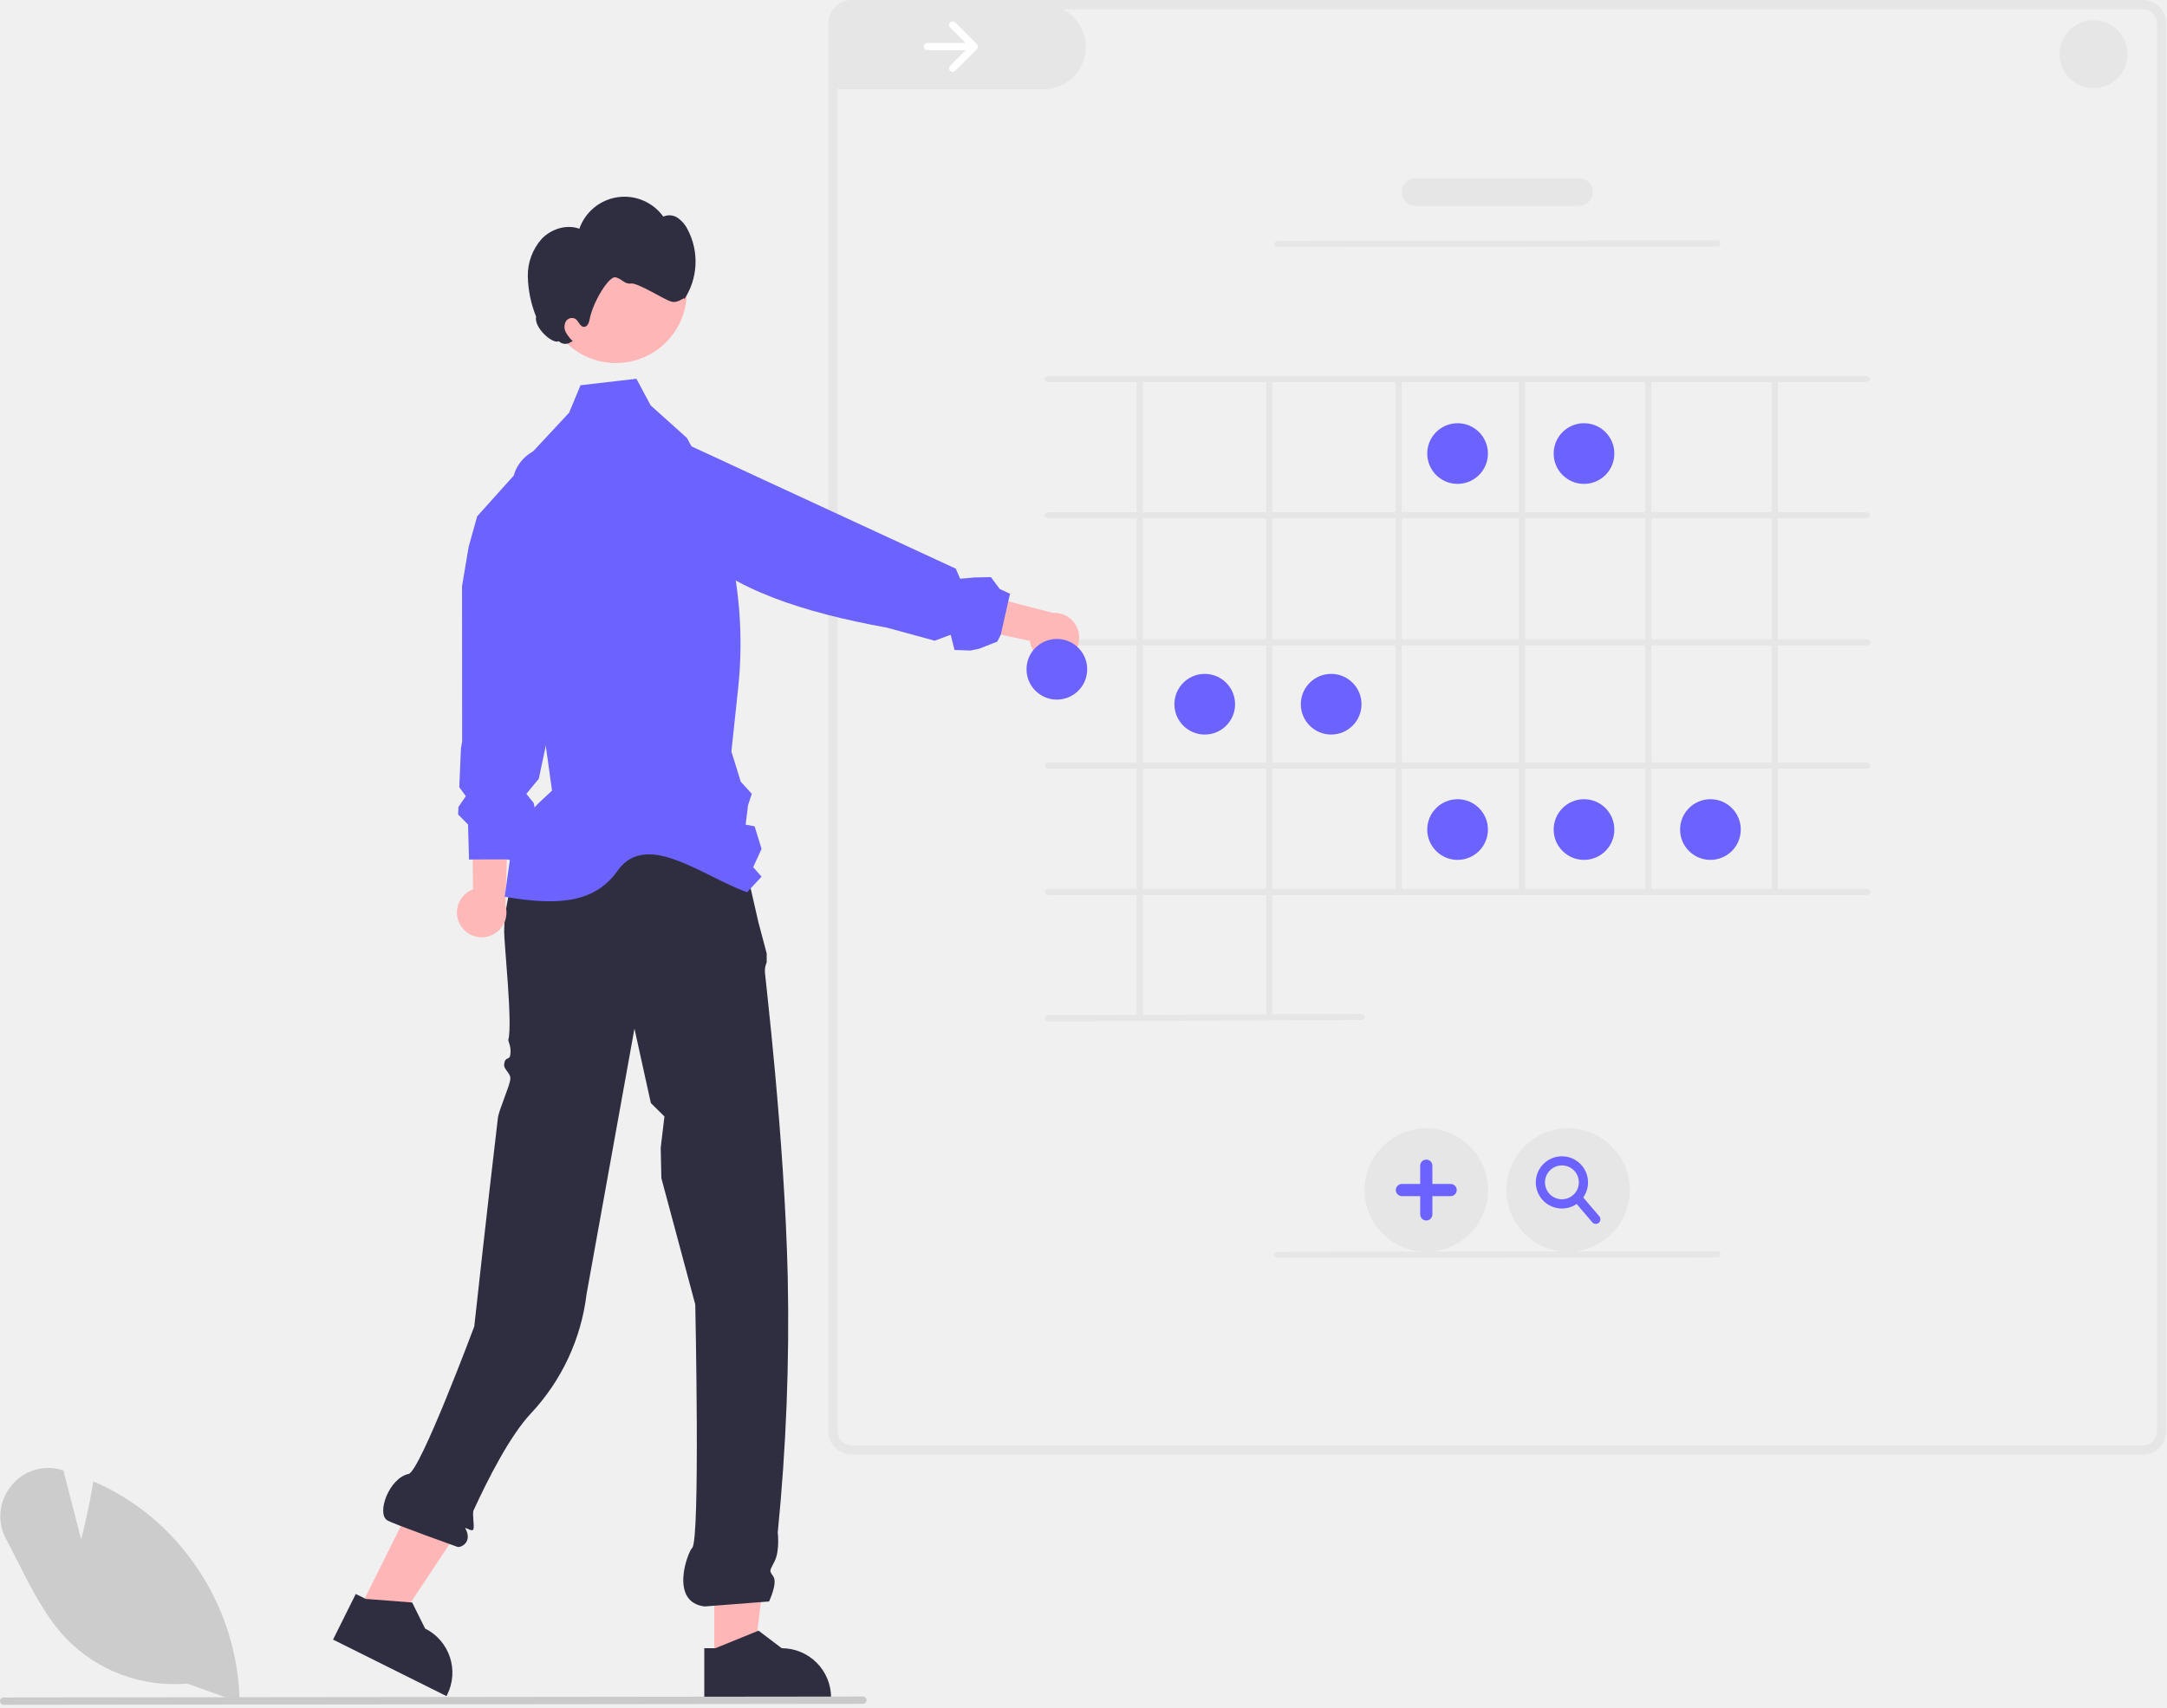
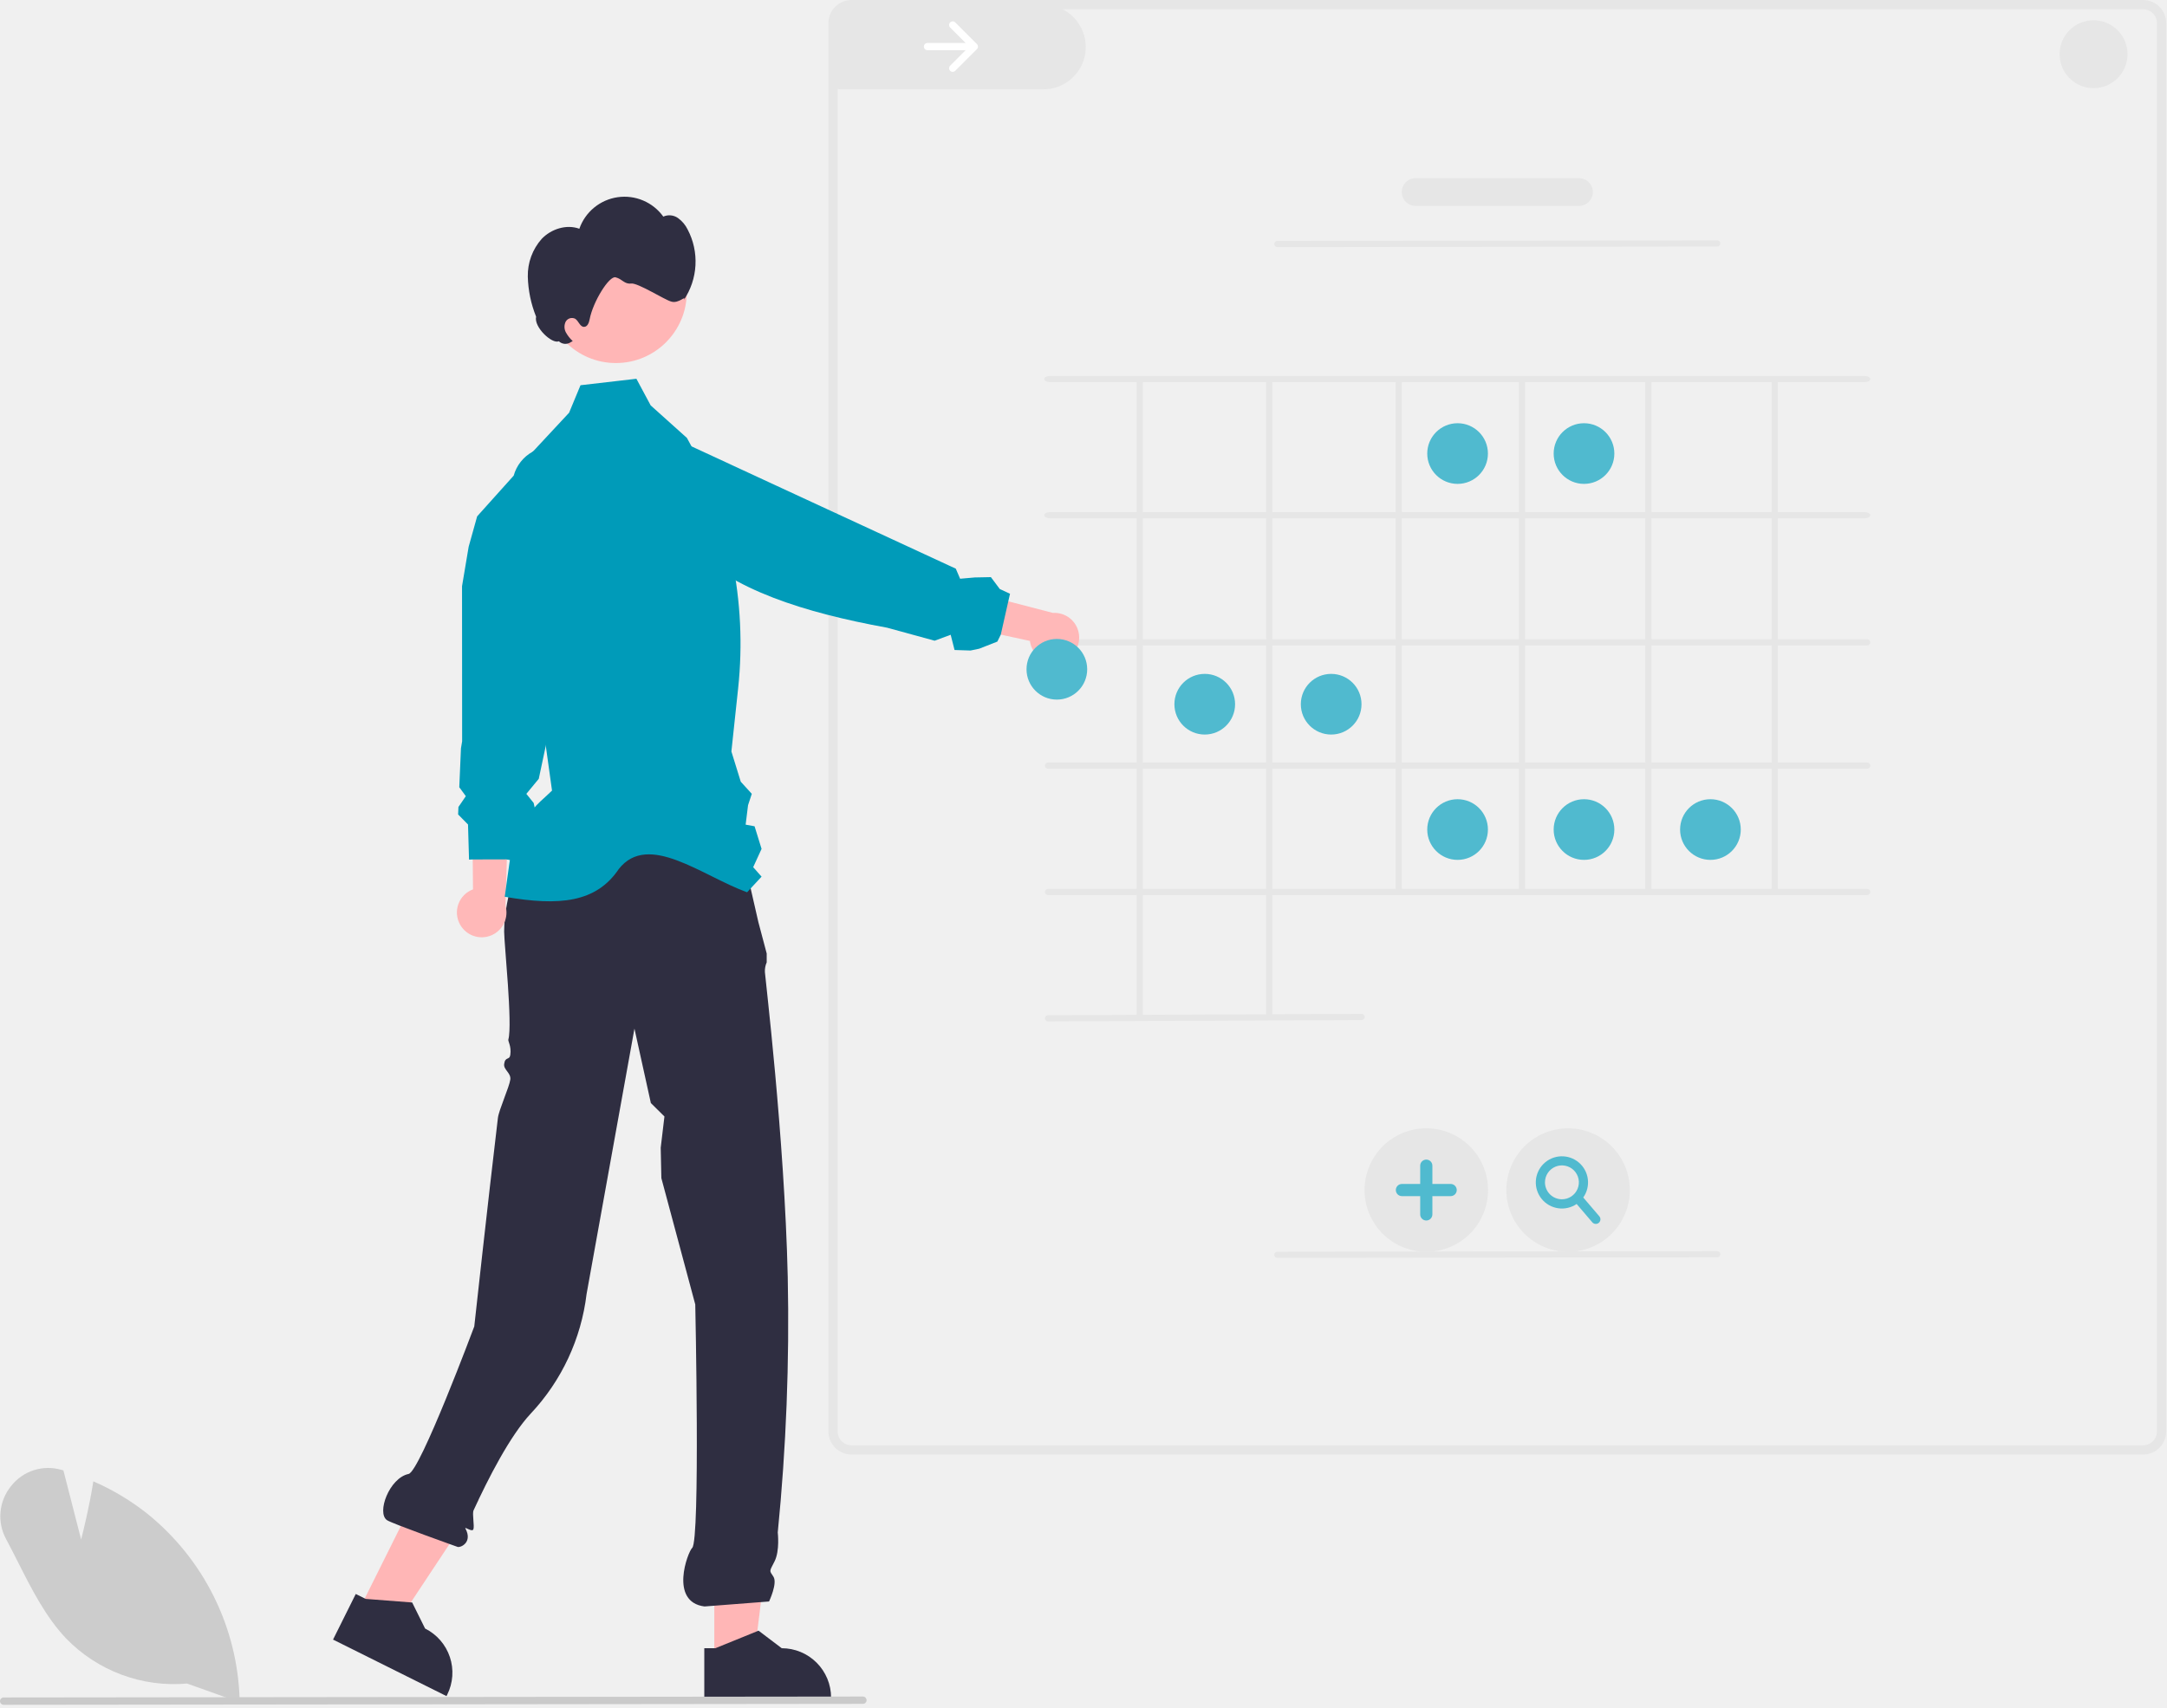
<svg xmlns="http://www.w3.org/2000/svg" width="703" height="554" viewBox="0 0 703 554" fill="none">
-   <g clip-path="url(#clip0_306_80)">
+   <g clip-path="url(#clip0_310_37)">
    <path d="M352.231 15.488C352.199 17.295 351.811 19.078 351.09 20.734C350.369 22.391 349.328 23.89 348.028 25.144C346.727 26.399 345.192 27.385 343.511 28.046C341.829 28.707 340.033 29.03 338.227 28.998H273.258C273.022 28.992 272.787 28.986 272.551 28.968C271.943 28.928 271.337 28.846 270.74 28.72V5.721C270.74 4.801 271.021 3.903 271.545 3.147C272.069 2.39 272.812 1.812 273.674 1.49H338.722C342.368 1.559 345.838 3.071 348.371 5.696C350.904 8.32 352.292 11.842 352.231 15.488Z" fill="#E6E6E6" />
    <path d="M695.24 3.15941e-05H276.24C275.338 -0.003 274.442 0.164 273.6 0.49C272.173 1.024 270.942 1.982 270.073 3.235C269.205 4.487 268.74 5.976 268.74 7.5V464.5C268.741 466.489 269.532 468.396 270.938 469.803C272.344 471.209 274.251 471.999 276.24 472H695.24C697.229 471.999 699.137 471.209 700.543 469.803C701.949 468.396 702.74 466.489 702.74 464.5V7.5C702.74 5.511 701.949 3.604 700.543 2.198C699.137 0.791 697.229 0.001 695.24 3.15941e-05ZM699.74 464.5C699.739 465.693 699.264 466.836 698.42 467.68C697.577 468.524 696.433 468.998 695.24 469H276.24C275.047 468.998 273.904 468.524 273.06 467.68C272.217 466.836 271.742 465.693 271.74 464.5V7.5C271.742 6.307 272.217 5.164 273.06 4.32C273.904 3.477 275.047 3.002 276.24 3H695.24C696.433 3.002 697.577 3.477 698.42 4.32C699.264 5.164 699.739 6.307 699.74 7.5V464.5Z" fill="#E6E6E6" />
-     <path d="M472.858 157.021C478.294 157.021 482.701 152.615 482.701 147.178C482.701 141.742 478.294 137.335 472.858 137.335C467.422 137.335 463.015 141.742 463.015 147.178C463.015 152.615 467.422 157.021 472.858 157.021Z" fill="#6C63FF" />
-     <path d="M513.871 157.021C519.307 157.021 523.714 152.615 523.714 147.178C523.714 141.742 519.307 137.335 513.871 137.335C508.435 137.335 504.028 141.742 504.028 147.178C504.028 152.615 508.435 157.021 513.871 157.021Z" fill="#6C63FF" />
-     <path d="M390.833 238.361C396.269 238.361 400.676 233.954 400.676 228.518C400.676 223.081 396.269 218.675 390.833 218.675C385.397 218.675 380.99 223.081 380.99 228.518C380.99 233.954 385.397 238.361 390.833 238.361Z" fill="#6C63FF" />
-     <path d="M431.846 238.361C437.282 238.361 441.689 233.954 441.689 228.518C441.689 223.081 437.282 218.675 431.846 218.675C426.41 218.675 422.003 223.081 422.003 228.518C422.003 233.954 426.41 238.361 431.846 238.361Z" fill="#6C63FF" />
-     <path d="M472.858 279.03C478.294 279.03 482.701 274.623 482.701 269.187C482.701 263.751 478.294 259.344 472.858 259.344C467.422 259.344 463.015 263.751 463.015 269.187C463.015 274.623 467.422 279.03 472.858 279.03Z" fill="#6C63FF" />
-     <path d="M513.871 279.03C519.307 279.03 523.714 274.623 523.714 269.187C523.714 263.751 519.307 259.344 513.871 259.344C508.435 259.344 504.028 263.751 504.028 269.187C504.028 274.623 508.435 279.03 513.871 279.03Z" fill="#6C63FF" />
-     <path d="M554.883 279.03C560.32 279.03 564.726 274.623 564.726 269.187C564.726 263.751 560.32 259.344 554.883 259.344C549.447 259.344 545.04 263.751 545.04 269.187C545.04 274.623 549.447 279.03 554.883 279.03Z" fill="#6C63FF" />
+     <path d="M472.858 157.021C478.294 157.021 482.701 152.615 482.701 147.178C482.701 141.742 478.294 137.335 472.858 137.335C467.422 137.335 463.015 141.742 463.015 147.178C463.015 152.615 467.422 157.021 472.858 157.021Z" fill="#50BACF" />
+     <path d="M513.871 157.021C519.307 157.021 523.714 152.615 523.714 147.178C523.714 141.742 519.307 137.335 513.871 137.335C508.435 137.335 504.028 141.742 504.028 147.178C504.028 152.615 508.435 157.021 513.871 157.021Z" fill="#50BACF" />
+     <path d="M390.833 238.361C396.269 238.361 400.676 233.954 400.676 228.518C400.676 223.081 396.269 218.675 390.833 218.675C385.397 218.675 380.99 223.081 380.99 228.518C380.99 233.954 385.397 238.361 390.833 238.361Z" fill="#50BACF" />
+     <path d="M431.846 238.361C437.282 238.361 441.689 233.954 441.689 228.518C441.689 223.081 437.282 218.675 431.846 218.675C426.41 218.675 422.003 223.081 422.003 228.518C422.003 233.954 426.41 238.361 431.846 238.361Z" fill="#50BACF" />
+     <path d="M472.858 279.03C478.294 279.03 482.701 274.623 482.701 269.187C482.701 263.751 478.294 259.344 472.858 259.344C467.422 259.344 463.015 263.751 463.015 269.187C463.015 274.623 467.422 279.03 472.858 279.03Z" fill="#50BACF" />
+     <path d="M513.871 279.03C519.307 279.03 523.714 274.623 523.714 269.187C523.714 263.751 519.307 259.344 513.871 259.344C508.435 259.344 504.028 263.751 504.028 269.187C504.028 274.623 508.435 279.03 513.871 279.03Z" fill="#50BACF" />
+     <path d="M554.883 279.03C560.32 279.03 564.726 274.623 564.726 269.187C564.726 263.751 560.32 259.344 554.883 259.344C549.447 259.344 545.04 263.751 545.04 269.187C545.04 274.623 549.447 279.03 554.883 279.03Z" fill="#50BACF" />
    <path d="M308.242 7.272C308.022 7.492 307.899 7.789 307.899 8.1C307.899 8.41 308.022 8.707 308.242 8.927L313.264 13.95H300.879C300.569 13.951 300.272 14.075 300.054 14.294C299.835 14.513 299.712 14.81 299.712 15.12C299.712 15.43 299.835 15.727 300.054 15.946C300.272 16.165 300.569 16.289 300.879 16.29H313.264L308.242 21.313C308.022 21.532 307.899 21.83 307.899 22.14C307.899 22.451 308.022 22.748 308.242 22.968C308.461 23.187 308.759 23.31 309.069 23.31C309.379 23.31 309.677 23.187 309.896 22.968L316.917 15.947C317.136 15.728 317.259 15.43 317.259 15.12C317.259 14.81 317.136 14.512 316.917 14.293L309.896 7.272C309.677 7.053 309.379 6.93 309.069 6.93C308.759 6.93 308.461 7.053 308.242 7.272Z" fill="white" />
    <path d="M604.887 168.178H340.592C339.57 168.178 338.74 167.73 338.74 167.178C338.74 166.626 339.57 166.178 340.592 166.178H604.887C605.91 166.178 606.739 166.626 606.739 167.178C606.739 167.73 605.91 168.178 604.887 168.178Z" fill="#E6E6E6" />
    <path d="M604.887 124H340.592C339.57 124 338.74 123.552 338.74 123C338.74 122.448 339.57 122 340.592 122H604.887C605.91 122 606.739 122.448 606.739 123C606.739 123.552 605.91 124 604.887 124Z" fill="#E6E6E6" />
    <path d="M605.739 209.441H339.978C339.712 209.441 339.458 209.336 339.271 209.148C339.083 208.961 338.978 208.706 338.978 208.441C338.978 208.176 339.083 207.921 339.271 207.734C339.458 207.546 339.712 207.441 339.978 207.441H605.739C606.004 207.441 606.259 207.546 606.446 207.734C606.634 207.921 606.739 208.176 606.739 208.441C606.739 208.706 606.634 208.961 606.446 209.148C606.259 209.336 606.004 209.441 605.739 209.441Z" fill="#E6E6E6" />
    <path d="M605.739 249.441H339.978C339.712 249.441 339.458 249.336 339.271 249.148C339.083 248.961 338.978 248.706 338.978 248.441C338.978 248.176 339.083 247.921 339.271 247.734C339.458 247.546 339.712 247.441 339.978 247.441H605.739C606.004 247.441 606.259 247.546 606.446 247.734C606.634 247.921 606.739 248.176 606.739 248.441C606.739 248.706 606.634 248.961 606.446 249.148C606.259 249.336 606.004 249.441 605.739 249.441Z" fill="#E6E6E6" />
    <path d="M605.739 290.441H339.978C339.712 290.441 339.458 290.336 339.271 290.148C339.083 289.961 338.978 289.706 338.978 289.441C338.978 289.176 339.083 288.921 339.271 288.734C339.458 288.546 339.712 288.441 339.978 288.441H605.739C606.004 288.441 606.259 288.546 606.446 288.734C606.634 288.921 606.739 289.176 606.739 289.441C606.739 289.706 606.634 289.961 606.446 290.148C606.259 290.336 606.004 290.441 605.739 290.441Z" fill="#E6E6E6" />
    <path d="M574.74 288.38V123.62C574.74 123.278 575.188 123 575.74 123C576.293 123 576.74 123.277 576.74 123.62V288.38C576.74 288.722 576.293 289 575.74 289C575.188 289 574.74 288.722 574.74 288.38Z" fill="#E6E6E6" />
    <path d="M533.74 288.38V123.62C533.74 123.278 534.188 123 534.74 123C535.293 123 535.74 123.277 535.74 123.62V288.38C535.74 288.722 535.293 289 534.74 289C534.188 289 533.74 288.722 533.74 288.38Z" fill="#E6E6E6" />
    <path d="M492.74 288.38V123.62C492.74 123.278 493.188 123 493.74 123C494.293 123 494.74 123.277 494.74 123.62V288.38C494.74 288.722 494.293 289 493.74 289C493.188 289 492.74 288.722 492.74 288.38Z" fill="#E6E6E6" />
    <path d="M452.74 288.38V123.62C452.74 123.278 453.188 123 453.74 123C454.293 123 454.74 123.277 454.74 123.62V288.38C454.74 288.722 454.293 289 453.74 289C453.188 289 452.74 288.722 452.74 288.38Z" fill="#E6E6E6" />
    <path d="M410.74 330.223V123.777C410.797 123.555 410.926 123.358 411.107 123.217C411.288 123.076 411.511 123 411.74 123C411.97 123 412.193 123.076 412.374 123.217C412.555 123.358 412.684 123.555 412.74 123.777V330.223C412.684 330.445 412.555 330.642 412.374 330.783C412.193 330.924 411.97 331 411.74 331C411.511 331 411.288 330.924 411.107 330.783C410.926 330.642 410.797 330.445 410.74 330.223Z" fill="#E6E6E6" />
    <path d="M368.74 330.223V123.777C368.797 123.555 368.926 123.358 369.107 123.217C369.288 123.076 369.511 123 369.74 123C369.97 123 370.193 123.076 370.374 123.217C370.555 123.358 370.684 123.555 370.74 123.777V330.223C370.684 330.445 370.555 330.642 370.374 330.783C370.193 330.924 369.97 331 369.74 331C369.511 331 369.288 330.924 369.107 330.783C368.926 330.642 368.797 330.445 368.74 330.223Z" fill="#E6E6E6" />
    <path d="M339.978 331.441C339.712 331.442 339.458 331.337 339.27 331.15C339.082 330.963 338.976 330.709 338.975 330.444C338.975 330.178 339.08 329.924 339.267 329.736C339.454 329.548 339.708 329.442 339.973 329.441L441.736 329C441.999 329.005 442.25 329.112 442.437 329.297C442.624 329.483 442.733 329.733 442.74 329.996C442.741 330.127 442.716 330.258 442.666 330.379C442.616 330.501 442.543 330.611 442.451 330.704C442.358 330.798 442.248 330.872 442.127 330.922C442.006 330.973 441.876 330.999 441.745 331L339.982 331.441H339.978Z" fill="#E6E6E6" />
    <path d="M414.378 80.178C414.112 80.178 413.858 80.073 413.67 79.886C413.483 79.698 413.377 79.444 413.377 79.179C413.377 78.914 413.482 78.659 413.669 78.472C413.857 78.284 414.111 78.178 414.376 78.178L557.102 78H557.103C557.368 78 557.623 78.105 557.81 78.292C557.998 78.48 558.104 78.734 558.104 78.999C558.104 79.264 557.999 79.519 557.812 79.707C557.624 79.894 557.37 80 557.105 80L414.379 80.178H414.378Z" fill="#E6E6E6" />
    <path d="M462.705 406.203C458.742 406.203 454.869 405.028 451.574 402.826C448.279 400.625 445.711 397.496 444.195 393.835C442.678 390.174 442.281 386.145 443.055 382.259C443.828 378.372 445.736 374.802 448.538 372C451.34 369.198 454.91 367.29 458.796 366.517C462.683 365.744 466.711 366.141 470.372 367.657C474.033 369.174 477.162 371.742 479.364 375.037C481.565 378.331 482.74 382.205 482.74 386.168C482.74 388.799 482.222 391.404 481.215 393.835C480.208 396.266 478.733 398.474 476.872 400.335C475.012 402.195 472.803 403.671 470.372 404.678C467.941 405.685 465.336 406.203 462.705 406.203Z" fill="#E6E6E6" />
-     <path d="M470.61 384.191H464.681V378.262C464.681 377.738 464.473 377.235 464.103 376.865C463.732 376.494 463.229 376.286 462.705 376.286C462.181 376.286 461.678 376.494 461.307 376.865C460.937 377.235 460.729 377.738 460.729 378.262V384.191H454.799C454.275 384.191 453.773 384.4 453.402 384.77C453.031 385.141 452.823 385.644 452.823 386.168C452.823 386.692 453.031 387.194 453.402 387.565C453.773 387.936 454.275 388.144 454.799 388.144H460.729V394.073C460.728 394.333 460.779 394.591 460.878 394.831C460.977 395.071 461.122 395.29 461.306 395.474C461.489 395.658 461.708 395.804 461.948 395.903C462.188 396.003 462.445 396.054 462.705 396.054C462.965 396.054 463.222 396.003 463.462 395.903C463.702 395.804 463.921 395.658 464.104 395.474C464.288 395.29 464.433 395.071 464.532 394.831C464.631 394.591 464.682 394.333 464.681 394.073V388.144H470.61C471.135 388.144 471.637 387.936 472.008 387.565C472.379 387.194 472.587 386.692 472.587 386.168C472.587 385.644 472.379 385.141 472.008 384.77C471.637 384.4 471.135 384.191 470.61 384.191Z" fill="#6C63FF" />
+     <path d="M470.61 384.191H464.681V378.262C464.681 377.738 464.473 377.235 464.103 376.865C463.732 376.494 463.229 376.286 462.705 376.286C462.181 376.286 461.678 376.494 461.307 376.865C460.937 377.235 460.729 377.738 460.729 378.262V384.191H454.799C454.275 384.191 453.773 384.4 453.402 384.77C453.031 385.141 452.823 385.644 452.823 386.168C452.823 386.692 453.031 387.194 453.402 387.565C453.773 387.936 454.275 388.144 454.799 388.144H460.729V394.073C460.728 394.333 460.779 394.591 460.878 394.831C460.977 395.071 461.122 395.29 461.306 395.474C461.489 395.658 461.708 395.804 461.948 395.903C462.188 396.003 462.445 396.054 462.705 396.054C462.965 396.054 463.222 396.003 463.462 395.903C463.702 395.804 463.921 395.658 464.104 395.474C464.288 395.29 464.433 395.071 464.532 394.831C464.631 394.591 464.682 394.333 464.681 394.073V388.144H470.61C471.135 388.144 471.637 387.936 472.008 387.565C472.379 387.194 472.587 386.692 472.587 386.168C472.587 385.644 472.379 385.141 472.008 384.77C471.637 384.4 471.135 384.191 470.61 384.191Z" fill="#50BACF" />
    <path d="M508.705 406.203C504.742 406.203 500.869 405.028 497.574 402.826C494.279 400.625 491.711 397.496 490.195 393.835C488.678 390.174 488.281 386.145 489.055 382.259C489.828 378.372 491.736 374.802 494.538 372C497.34 369.198 500.91 367.29 504.796 366.517C508.683 365.744 512.711 366.141 516.372 367.657C520.033 369.174 523.162 371.742 525.364 375.037C527.565 378.331 528.74 382.205 528.74 386.168C528.74 388.799 528.222 391.404 527.215 393.835C526.208 396.266 524.733 398.474 522.872 400.335C521.012 402.195 518.803 403.671 516.372 404.678C513.941 405.685 511.336 406.203 508.705 406.203Z" fill="#E6E6E6" />
-     <path d="M518.846 394.694L513.627 388.584C514.848 386.855 515.379 384.731 515.114 382.63C514.849 380.53 513.807 378.604 512.194 377.233C510.58 375.862 508.512 375.145 506.396 375.222C504.28 375.299 502.27 376.165 500.761 377.65C499.252 379.135 498.353 381.131 498.241 383.245C498.129 385.359 498.813 387.439 500.157 389.074C501.502 390.71 503.41 391.783 505.506 392.082C507.602 392.382 509.734 391.886 511.483 390.693L516.564 396.642C516.823 396.942 517.191 397.128 517.586 397.158C517.982 397.188 518.373 397.06 518.674 396.803C518.976 396.545 519.163 396.179 519.195 395.783C519.227 395.388 519.102 394.996 518.846 394.694ZM501.205 383.668C501.205 382.58 501.528 381.517 502.132 380.612C502.736 379.708 503.595 379.003 504.6 378.586C505.605 378.17 506.711 378.061 507.778 378.273C508.845 378.486 509.825 379.009 510.594 379.779C511.363 380.548 511.887 381.528 512.099 382.595C512.312 383.662 512.203 384.767 511.786 385.772C511.37 386.777 510.665 387.636 509.761 388.241C508.856 388.845 507.793 389.168 506.705 389.168C505.247 389.166 503.849 388.586 502.818 387.555C501.787 386.524 501.207 385.126 501.205 383.668Z" fill="#6C63FF" />
+     <path d="M518.846 394.694L513.627 388.584C514.848 386.855 515.379 384.731 515.114 382.63C514.849 380.53 513.807 378.604 512.194 377.233C510.58 375.862 508.512 375.145 506.396 375.222C504.28 375.299 502.27 376.165 500.761 377.65C499.252 379.135 498.353 381.131 498.241 383.245C498.129 385.359 498.813 387.439 500.157 389.074C501.502 390.71 503.41 391.783 505.506 392.082C507.602 392.382 509.734 391.886 511.483 390.693L516.564 396.642C516.823 396.942 517.191 397.128 517.586 397.158C517.982 397.188 518.373 397.06 518.674 396.803C518.976 396.545 519.163 396.179 519.195 395.783C519.227 395.388 519.102 394.996 518.846 394.694ZM501.205 383.668C501.205 382.58 501.528 381.517 502.132 380.612C502.736 379.708 503.595 379.003 504.6 378.586C505.605 378.17 506.711 378.061 507.778 378.273C508.845 378.486 509.825 379.009 510.594 379.779C511.363 380.548 511.887 381.528 512.099 382.595C512.312 383.662 512.203 384.767 511.786 385.772C511.37 386.777 510.665 387.636 509.761 388.241C508.856 388.845 507.793 389.168 506.705 389.168C505.247 389.166 503.849 388.586 502.818 387.555C501.787 386.524 501.207 385.126 501.205 383.668Z" fill="#50BACF" />
    <path d="M414.378 408.179C414.112 408.179 413.858 408.074 413.67 407.886C413.483 407.699 413.377 407.445 413.377 407.179C413.377 406.914 413.482 406.66 413.669 406.472C413.857 406.284 414.111 406.179 414.376 406.179L557.102 406H557.103C557.368 406 557.623 406.105 557.81 406.292C557.998 406.48 558.104 406.734 558.104 406.999C558.104 407.264 557.999 407.519 557.812 407.707C557.624 407.894 557.37 408 557.105 408L414.379 408.179H414.378Z" fill="#E6E6E6" />
    <path d="M231.731 539.012L244.488 539.011L250.557 489.808L231.729 489.809L231.731 539.012Z" fill="#FFB6B6" />
    <path d="M228.482 534.846V551.375H269.612V550.856C269.611 546.61 267.924 542.538 264.922 539.536C261.92 536.533 257.848 534.846 253.602 534.846L246.082 529.146L245.692 529.306L232.072 534.846H228.482Z" fill="#2F2E41" />
    <path d="M116.468 522.427L127.885 528.117L155.266 486.788L138.415 478.39L116.468 522.427Z" fill="#FFB6B6" />
    <path d="M108.042 532.045L144.852 550.385L145.082 549.925C146.021 548.044 146.58 545.997 146.728 543.9C146.875 541.802 146.608 539.696 145.941 537.703C145.274 535.709 144.221 533.866 142.842 532.279C141.462 530.692 139.784 529.393 137.902 528.455L133.712 520.005L133.272 519.975L118.632 518.845L118.332 518.695L115.412 517.245L108.042 532.045Z" fill="#2F2E41" />
-     <path d="M240.383 274.546L170.042 277.008L169.552 276.296C169.552 276.296 163.552 290.296 163.552 302.296C163.552 306.285 166.327 332.38 164.916 337.318C164.741 337.932 165.948 339.436 165.552 342.296C165.295 344.151 163.878 342.724 163.552 345.296C163.318 347.141 165.813 348.16 165.552 350.296C165.267 352.628 161.835 360.184 161.526 362.779C158.237 390.405 153.859 430.427 153.859 430.427C153.859 430.427 136.272 477.53 132.552 478.296C126.307 479.58 122.092 490.934 125.552 493.296C127.2 494.42 148.496 501.984 148.496 501.984C149.667 502.196 153.327 500.36 150.995 496.018C150.566 495.218 153.126 497.253 153.552 496.296C154.004 495.278 153.116 491.229 153.634 490.099C158.289 479.956 165.435 465.899 172.206 458.681C182.212 448.018 188.548 434.435 190.291 419.916L205.824 333.791L211.147 357.943L215.552 362.296L214.343 372.445L214.552 382.296L225.552 423.296C225.552 423.296 227.202 499.864 224.552 502.296C223.117 503.613 217.027 519.834 228.552 521.296L249.49 519.68C249.49 519.68 252.311 513.735 250.901 511.619C249.49 509.503 249.575 510.081 251.296 506.618C253.017 503.156 252.311 497.288 252.311 497.288C255.054 469.714 256.136 442 255.552 414.296C254.502 368.793 248.142 316.519 248.142 315.453C248.088 314.364 248.289 313.278 248.727 312.28V309.408L246.026 299.231L240.383 274.546Z" fill="#2F2E41" />
+     <path d="M240.383 274.546L170.042 277.008L169.552 276.296C169.552 276.296 163.552 290.296 163.552 302.296C163.552 306.285 166.327 332.38 164.916 337.318C164.741 337.932 165.948 339.436 165.552 342.296C165.295 344.151 163.878 342.724 163.552 345.296C163.318 347.141 165.813 348.16 165.552 350.296C165.267 352.628 161.835 360.184 161.526 362.779C158.237 390.405 153.859 430.427 153.859 430.427C153.859 430.427 136.272 477.53 132.552 478.296C126.307 479.58 122.092 490.934 125.552 493.296C127.2 494.42 148.496 501.984 148.496 501.984C149.667 502.196 153.327 500.36 150.995 496.018C150.566 495.218 153.126 497.253 153.552 496.296C154.004 495.278 153.116 491.229 153.634 490.099C158.289 479.956 165.435 465.899 172.206 458.681C182.212 448.017 188.548 434.435 190.291 419.916L205.824 333.791L211.147 357.943L215.552 362.296L214.343 372.445L214.552 382.296L225.552 423.296C225.552 423.296 227.202 499.864 224.552 502.296C223.117 503.613 217.027 519.834 228.552 521.296L249.49 519.68C249.49 519.68 252.311 513.735 250.901 511.619C249.49 509.503 249.575 510.081 251.296 506.618C253.017 503.156 252.311 497.288 252.311 497.288C255.054 469.714 256.136 442 255.552 414.295C254.502 368.792 248.142 316.518 248.142 315.453C248.088 314.364 248.289 313.278 248.727 312.28V309.408L246.026 299.231L240.383 274.546Z" fill="#2F2E41" />
    <path d="M149.316 300.131C148.726 299.123 148.365 297.998 148.257 296.835C148.149 295.673 148.297 294.5 148.691 293.401C149.085 292.302 149.715 291.302 150.538 290.473C151.36 289.643 152.354 289.004 153.45 288.601L152.944 238.059L165.41 245.946L163.977 293.848C164.534 295.734 164.379 297.758 163.542 299.537C162.705 301.317 161.245 302.727 159.438 303.502C157.63 304.276 155.602 304.361 153.736 303.739C151.871 303.118 150.298 301.834 149.316 300.131Z" fill="#FFB8B8" />
-     <path d="M152.162 278.944L153.223 278.893L153.35 278.896L157.276 278.882L163.742 278.869L164.21 278.862L164.421 278.902L166.629 279.286L166.72 278.694L171.023 270.474L174.331 265.924L173.128 260.562L170.754 257.605L174.786 252.719L175.295 250.306L178.67 234.436L189.856 181.797L189.857 181.765L190.092 180.649L193.73 163.548L192.609 159.248L191.36 154.527C190.561 151.53 188.71 148.921 186.144 147.178C185.031 146.424 183.805 145.852 182.513 145.482C180.866 144.994 179.135 144.851 177.431 145.063L177.412 145.069C176.444 145.189 175.494 145.419 174.578 145.754L174.214 145.896C173.707 146.102 173.214 146.339 172.737 146.607C171.259 147.429 169.96 148.536 168.914 149.865C167.869 151.193 167.098 152.717 166.646 154.346L154.794 167.549L152.709 175.02L152.039 177.419L149.89 190.209L149.922 240.542L149.54 242.822L148.996 255.458L151.121 258.355L148.72 261.866L148.638 263.794L148.621 264.29L151.829 267.547L152.033 274.572L152.162 278.944Z" fill="#6C63FF" />
-     <path d="M163.74 291C181.501 294.072 193.411 292.902 200.74 282C210.302 269.824 227.691 284.201 242.363 289.547L244.103 287.667L247.063 284.477L244.343 281.397L247.063 275.457L244.793 268.127L241.893 267.597L242.673 261.287L243.893 257.597L240.313 253.667L237.273 243.857L239.463 223.327C242.46 195.186 236.653 166.808 222.843 142.107L214.533 134.647L211.083 131.547L206.453 122.907L201.563 123.477L188.323 125.007L187.873 126.087L184.623 133.927L172.817 146.609C171.147 148.403 169.878 150.531 169.095 152.854C168.311 155.176 168.031 157.638 168.273 160.077L168.613 163.497L168.863 165.957L170.043 177.797L174.853 226.167L175.213 228.737L179.083 256.547C172.793 262.627 172.41 261.3 169.74 272C169.44 273.19 165.96 275.84 165.74 277C165.43 278.64 163.74 291 163.74 291Z" fill="#6C63FF" />
+     <path d="M152.162 278.944L153.223 278.893L153.35 278.896L157.276 278.882L163.742 278.868L164.21 278.862L164.421 278.902L166.629 279.286L166.72 278.694L171.023 270.474L174.331 265.924L173.128 260.562L170.754 257.605L174.786 252.719L175.295 250.306L178.67 234.436L189.856 181.797L189.857 181.765L190.092 180.649L193.73 163.548L192.609 159.248L191.36 154.527C190.561 151.53 188.71 148.921 186.144 147.178C185.031 146.424 183.805 145.852 182.513 145.482C180.866 144.994 179.135 144.851 177.431 145.063L177.412 145.069C176.444 145.189 175.494 145.419 174.578 145.754L174.214 145.896C173.707 146.102 173.214 146.339 172.737 146.607C171.259 147.429 169.96 148.536 168.914 149.865C167.869 151.193 167.098 152.717 166.646 154.346L154.794 167.549L152.709 175.02L152.039 177.419L149.89 190.209L149.922 240.542L149.54 242.822L148.996 255.458L151.121 258.355L148.72 261.866L148.638 263.794L148.621 264.29L151.829 267.547L152.033 274.572L152.162 278.944Z" fill="url(#paint0_linear_310_37)" />
+     <path d="M163.74 291C181.501 294.072 193.411 292.902 200.74 282C210.302 269.824 227.692 284.201 242.363 289.547L244.103 287.667L247.063 284.477L244.343 281.397L247.063 275.457L244.793 268.127L241.893 267.597L242.673 261.287L243.893 257.597L240.313 253.667L237.273 243.857L239.463 223.327C242.46 195.186 236.653 166.808 222.843 142.107L214.533 134.647L211.083 131.547L206.453 122.907L201.563 123.477L188.323 125.007L187.873 126.087L184.623 133.927L172.817 146.609C171.147 148.403 169.878 150.531 169.095 152.853C168.311 155.176 168.031 157.638 168.273 160.077L168.613 163.497L168.863 165.957L170.043 177.797L174.853 226.167L175.213 228.737L179.083 256.547C172.793 262.627 172.41 261.3 169.74 272C169.44 273.19 165.96 275.84 165.74 277C165.43 278.64 163.74 291 163.74 291Z" fill="url(#paint1_linear_310_37)" />
    <path d="M199.802 117.81C212.502 117.81 222.798 107.514 222.798 94.814C222.798 82.113 212.502 71.817 199.802 71.817C187.101 71.817 176.805 82.113 176.805 94.814C176.805 107.514 187.101 117.81 199.802 117.81Z" fill="#FFB6B6" />
-     <path d="M175.742 77.502C178.829 74.289 183.76 72.704 187.947 74.228C188.883 71.549 190.537 69.178 192.727 67.374C194.917 65.569 197.561 64.4 200.37 63.994C203.179 63.588 206.045 63.96 208.657 65.07C211.269 66.18 213.527 67.986 215.184 70.29C215.941 69.95 216.774 69.811 217.601 69.887C218.428 69.963 219.221 70.251 219.904 70.724C221.26 71.688 222.353 72.977 223.081 74.472C224.962 78.044 225.838 82.059 225.617 86.089C225.397 90.12 224.087 94.015 221.828 97.36C222.728 95.543 220.198 98.673 217.732 97.853C215.614 97.297 206.912 91.718 204.74 92C202.569 92.282 201.865 90.531 199.74 90C197.66 89.335 192.349 97.935 191.284 103.626C191.083 104.705 190.593 106.045 189.496 106.069C188.145 106.1 187.74 104.165 186.601 103.438C186.064 103.165 185.442 103.111 184.866 103.288C184.29 103.464 183.805 103.858 183.513 104.385C183.246 104.927 183.113 105.524 183.125 106.128C183.136 106.731 183.291 107.324 183.578 107.855C184.16 108.912 184.909 109.867 185.796 110.685L185.206 111.009C184.625 111.425 183.917 111.626 183.204 111.578C182.49 111.529 181.816 111.234 181.297 110.743C179.1 111.734 173.127 106.146 173.92 102.765C172.252 98.621 171.34 94.212 171.227 89.746C171.135 85.242 172.747 80.868 175.742 77.502Z" fill="#2F2E41" />
+     <path d="M175.742 77.502C178.829 74.289 183.76 72.704 187.947 74.229C188.883 71.549 190.537 69.178 192.727 67.374C194.918 65.569 197.561 64.4 200.37 63.994C203.179 63.588 206.045 63.96 208.657 65.07C211.269 66.18 213.527 67.986 215.184 70.29C215.941 69.95 216.774 69.811 217.601 69.887C218.428 69.963 219.221 70.251 219.904 70.724C221.26 71.688 222.353 72.977 223.082 74.473C224.962 78.044 225.838 82.059 225.617 86.09C225.397 90.12 224.087 94.015 221.829 97.36C222.728 95.543 220.198 98.673 217.732 97.853C215.614 97.297 206.912 91.718 204.74 92C202.569 92.282 201.865 90.531 199.74 90C197.66 89.335 192.349 97.935 191.284 103.626C191.083 104.705 190.593 106.045 189.496 106.069C188.145 106.1 187.741 104.165 186.601 103.438C186.064 103.165 185.442 103.111 184.866 103.288C184.29 103.464 183.805 103.858 183.513 104.385C183.247 104.927 183.113 105.524 183.125 106.128C183.136 106.732 183.291 107.324 183.578 107.855C184.16 108.912 184.909 109.867 185.796 110.685L185.206 111.009C184.625 111.425 183.917 111.626 183.204 111.578C182.49 111.529 181.816 111.235 181.297 110.744C179.101 111.734 173.127 106.146 173.92 102.765C172.252 98.621 171.34 94.212 171.227 89.746C171.135 85.242 172.748 80.868 175.742 77.502Z" fill="#2F2E41" />
    <path d="M344.433 214.577C343.319 214.928 342.142 215.031 340.984 214.878C339.827 214.725 338.717 214.319 337.732 213.691C336.748 213.062 335.914 212.226 335.288 211.24C334.662 210.254 334.26 209.142 334.11 207.984L284.721 197.242L295.181 186.841L341.567 198.886C343.529 198.763 345.468 199.364 347.017 200.576C348.566 201.787 349.616 203.524 349.969 205.459C350.323 207.393 349.954 209.389 348.934 211.07C347.914 212.751 346.312 213.999 344.433 214.577Z" fill="#FFB8B8" />
-     <path d="M210.961 143.279C208.099 143.383 205.352 144.438 203.157 146.278C201.942 147.285 200.928 148.513 200.171 149.898C199.337 151.4 198.816 153.055 198.641 154.764L198.642 154.774C198.386 157.291 198.881 159.827 200.065 162.062C201.249 164.298 203.068 166.133 205.293 167.335L221.563 176.152L223.624 177.267C237.487 191.396 260.862 198.782 287.753 203.681L303.213 207.91L308.41 205.981L309.668 210.923L314.843 211.092L317.657 210.507L323.545 208.198L324.67 205.937L324.669 205.927L327.085 195.207L327.102 195.136L327.101 195.126L327.665 192.673L324.344 191.137L321.456 187.278L316.233 187.383L311.47 187.798L310.074 184.533L249.716 156.603L237.218 150.815L237.187 150.796L236.592 150.517L220.288 142.974L215.85 143.114L210.961 143.279Z" fill="#6C63FF" />
-     <path d="M342.858 227.021C348.294 227.021 352.701 222.615 352.701 217.178C352.701 211.742 348.294 207.335 342.858 207.335C337.422 207.335 333.015 211.742 333.015 217.178C333.015 222.615 337.422 227.021 342.858 227.021Z" fill="#6C63FF" />
+     <path d="M210.961 143.279C208.099 143.383 205.352 144.438 203.157 146.278C201.942 147.285 200.928 148.513 200.171 149.898C199.337 151.4 198.816 153.055 198.641 154.764L198.642 154.774C198.386 157.291 198.881 159.827 200.065 162.062C201.249 164.298 203.068 166.133 205.293 167.335L221.563 176.152L223.624 177.267C237.487 191.396 260.862 198.782 287.753 203.681L303.213 207.91L308.41 205.981L309.668 210.923L314.843 211.092L317.657 210.507L323.545 208.198L324.67 205.937L324.669 205.927L327.085 195.207L327.102 195.136L327.101 195.126L327.665 192.673L324.344 191.137L321.456 187.278L316.233 187.383L311.47 187.798L310.074 184.533L249.716 156.603L237.218 150.815L237.187 150.796L236.592 150.517L220.288 142.974L215.85 143.114L210.961 143.279Z" fill="url(#paint2_linear_310_37)" />
+     <path d="M342.858 227.021C348.294 227.021 352.701 222.615 352.701 217.178C352.701 211.742 348.294 207.335 342.858 207.335C337.422 207.335 333.015 211.742 333.015 217.178C333.015 222.615 337.422 227.021 342.858 227.021Z" fill="#50BACF" />
    <path d="M60.693 546.31C53.472 546.947 46.199 545.962 39.407 543.428C32.615 540.895 26.474 536.876 21.434 531.665C14.843 524.716 10.321 515.773 5.947 507.123C4.674 504.606 3.357 502.004 2.019 499.509C0.526 496.79 -0.118 493.685 0.169 490.596C0.456 487.507 1.662 484.575 3.63 482.177C5.517 479.78 8.078 478.003 10.984 477.075C13.889 476.146 17.006 476.109 19.933 476.969L20.572 477.153L26.316 499.567C27.173 496.224 29.012 488.691 30.174 481.311L30.271 480.693L30.843 480.948C36.841 483.601 42.481 487 47.629 491.063C56.75 498.379 64.168 507.593 69.368 518.066C74.569 528.538 77.426 540.018 77.741 551.706L77.757 552.403L60.693 546.31Z" fill="#CCCCCC" />
    <path d="M279.941 552.901L1.191 553.208C0.875 553.208 0.572 553.082 0.349 552.859C0.125 552.636 0 552.333 0 552.017C0 551.701 0.125 551.399 0.349 551.175C0.572 550.952 0.875 550.827 1.191 550.827L279.941 550.519C280.256 550.52 280.558 550.646 280.78 550.869C281.003 551.092 281.128 551.395 281.128 551.71C281.128 552.025 281.003 552.327 280.78 552.551C280.558 552.774 280.256 552.9 279.941 552.901Z" fill="#CACACA" />
    <path d="M512.24 66.821H459.24C458.047 66.821 456.902 66.346 456.058 65.502C455.214 64.659 454.74 63.514 454.74 62.321C454.74 61.127 455.214 59.983 456.058 59.139C456.902 58.295 458.047 57.821 459.24 57.821H512.24C513.434 57.821 514.578 58.295 515.422 59.139C516.266 59.983 516.74 61.127 516.74 62.321C516.74 63.514 516.266 64.659 515.422 65.502C514.578 66.346 513.434 66.821 512.24 66.821Z" fill="#E6E6E6" />
    <path d="M679.174 28.607C676.995 28.607 674.865 27.961 673.053 26.75C671.241 25.54 669.829 23.819 668.995 21.806C668.161 19.792 667.943 17.577 668.368 15.44C668.793 13.303 669.843 11.339 671.384 9.799C672.924 8.258 674.888 7.208 677.025 6.783C679.162 6.358 681.377 6.576 683.39 7.41C685.404 8.244 687.124 9.656 688.335 11.468C689.546 13.28 690.192 15.41 690.192 17.589C690.192 20.511 689.031 23.314 686.965 25.38C684.899 27.446 682.096 28.607 679.174 28.607Z" fill="#E6E6E6" />
  </g>
  <defs>
-     <clipPath id="clip0_306_80">
+     <linearGradient id="paint0_linear_310_37" x1="171.176" y1="144.968" x2="171.176" y2="279.286" gradientUnits="userSpaceOnUse">
+       <stop stop-color="#009BB9" />
+       <stop offset="1" stop-color="#009BB9" />
+     </linearGradient>
+     <linearGradient id="paint1_linear_310_37" x1="205.402" y1="122.907" x2="205.402" y2="292.471" gradientUnits="userSpaceOnUse">
+       <stop stop-color="#009BB9" />
+       <stop offset="1" stop-color="#009BB9" />
+     </linearGradient>
+     <linearGradient id="paint2_linear_310_37" x1="263.12" y1="142.974" x2="263.12" y2="211.092" gradientUnits="userSpaceOnUse">
+       <stop stop-color="#009BB9" />
+       <stop offset="1" stop-color="#009BB9" />
+     </linearGradient>
+     <clipPath id="clip0_310_37">
      <rect width="702.74" height="553.208" fill="white" />
    </clipPath>
  </defs>
</svg>
